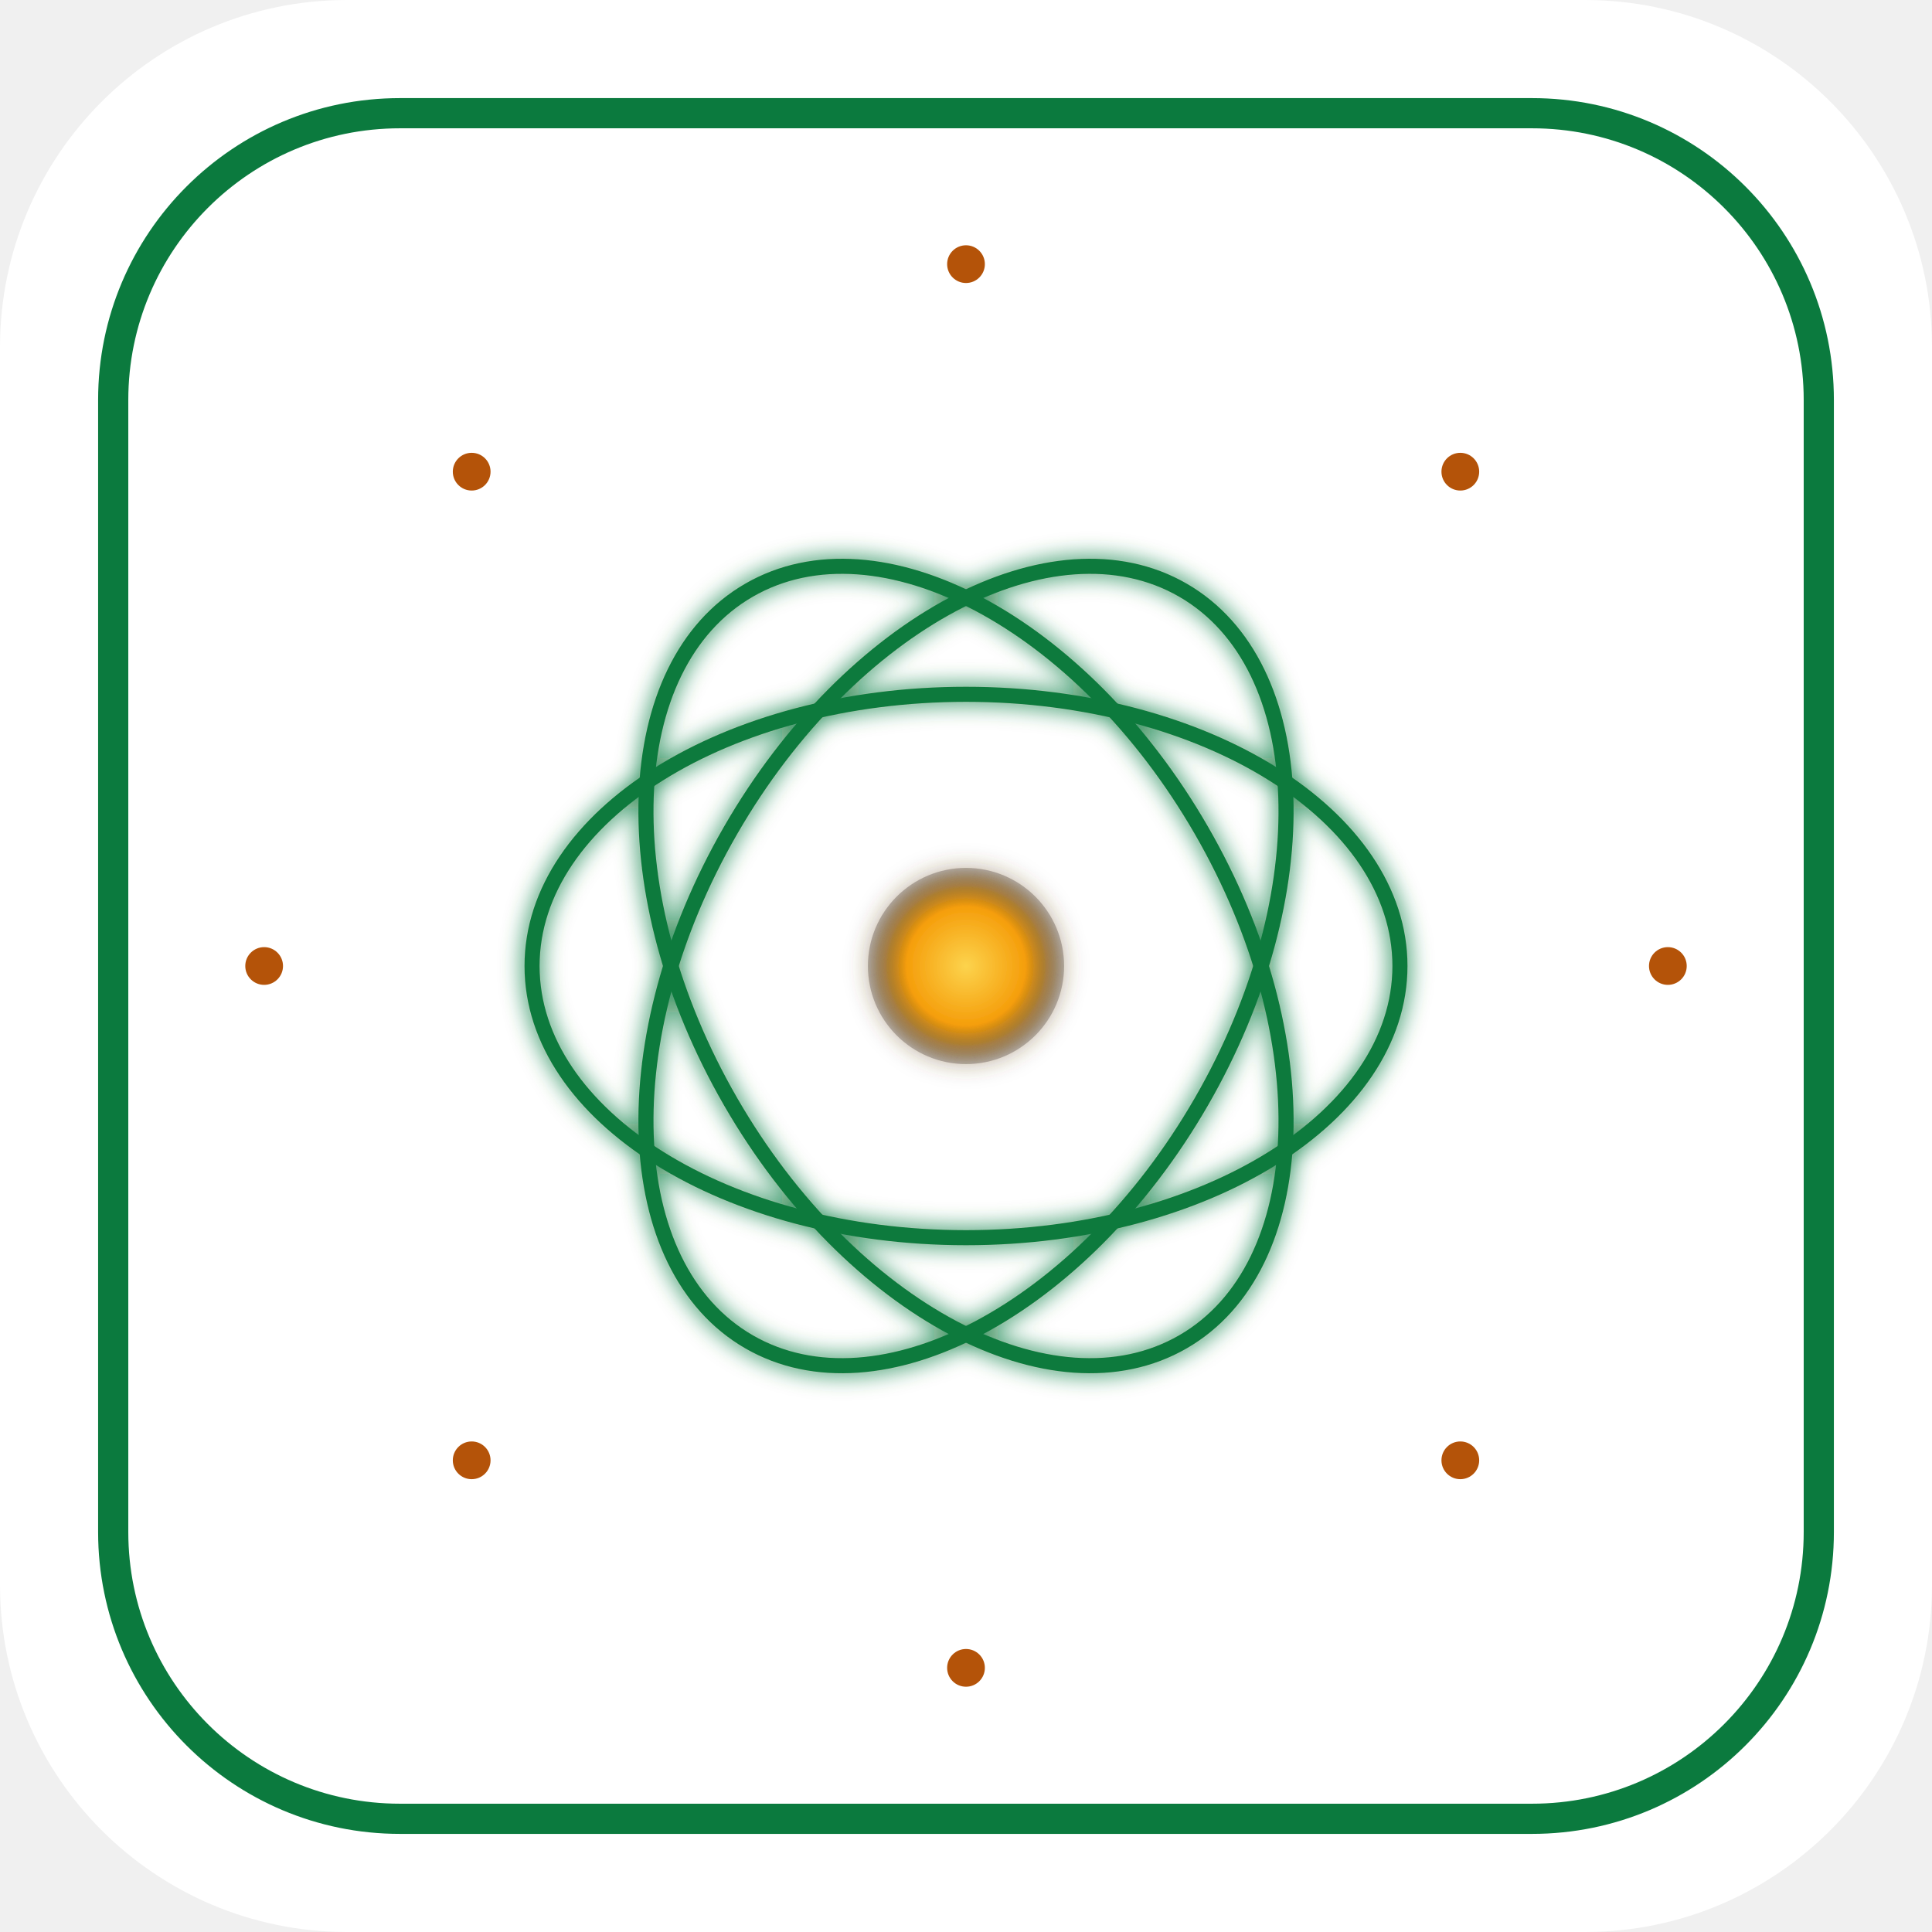
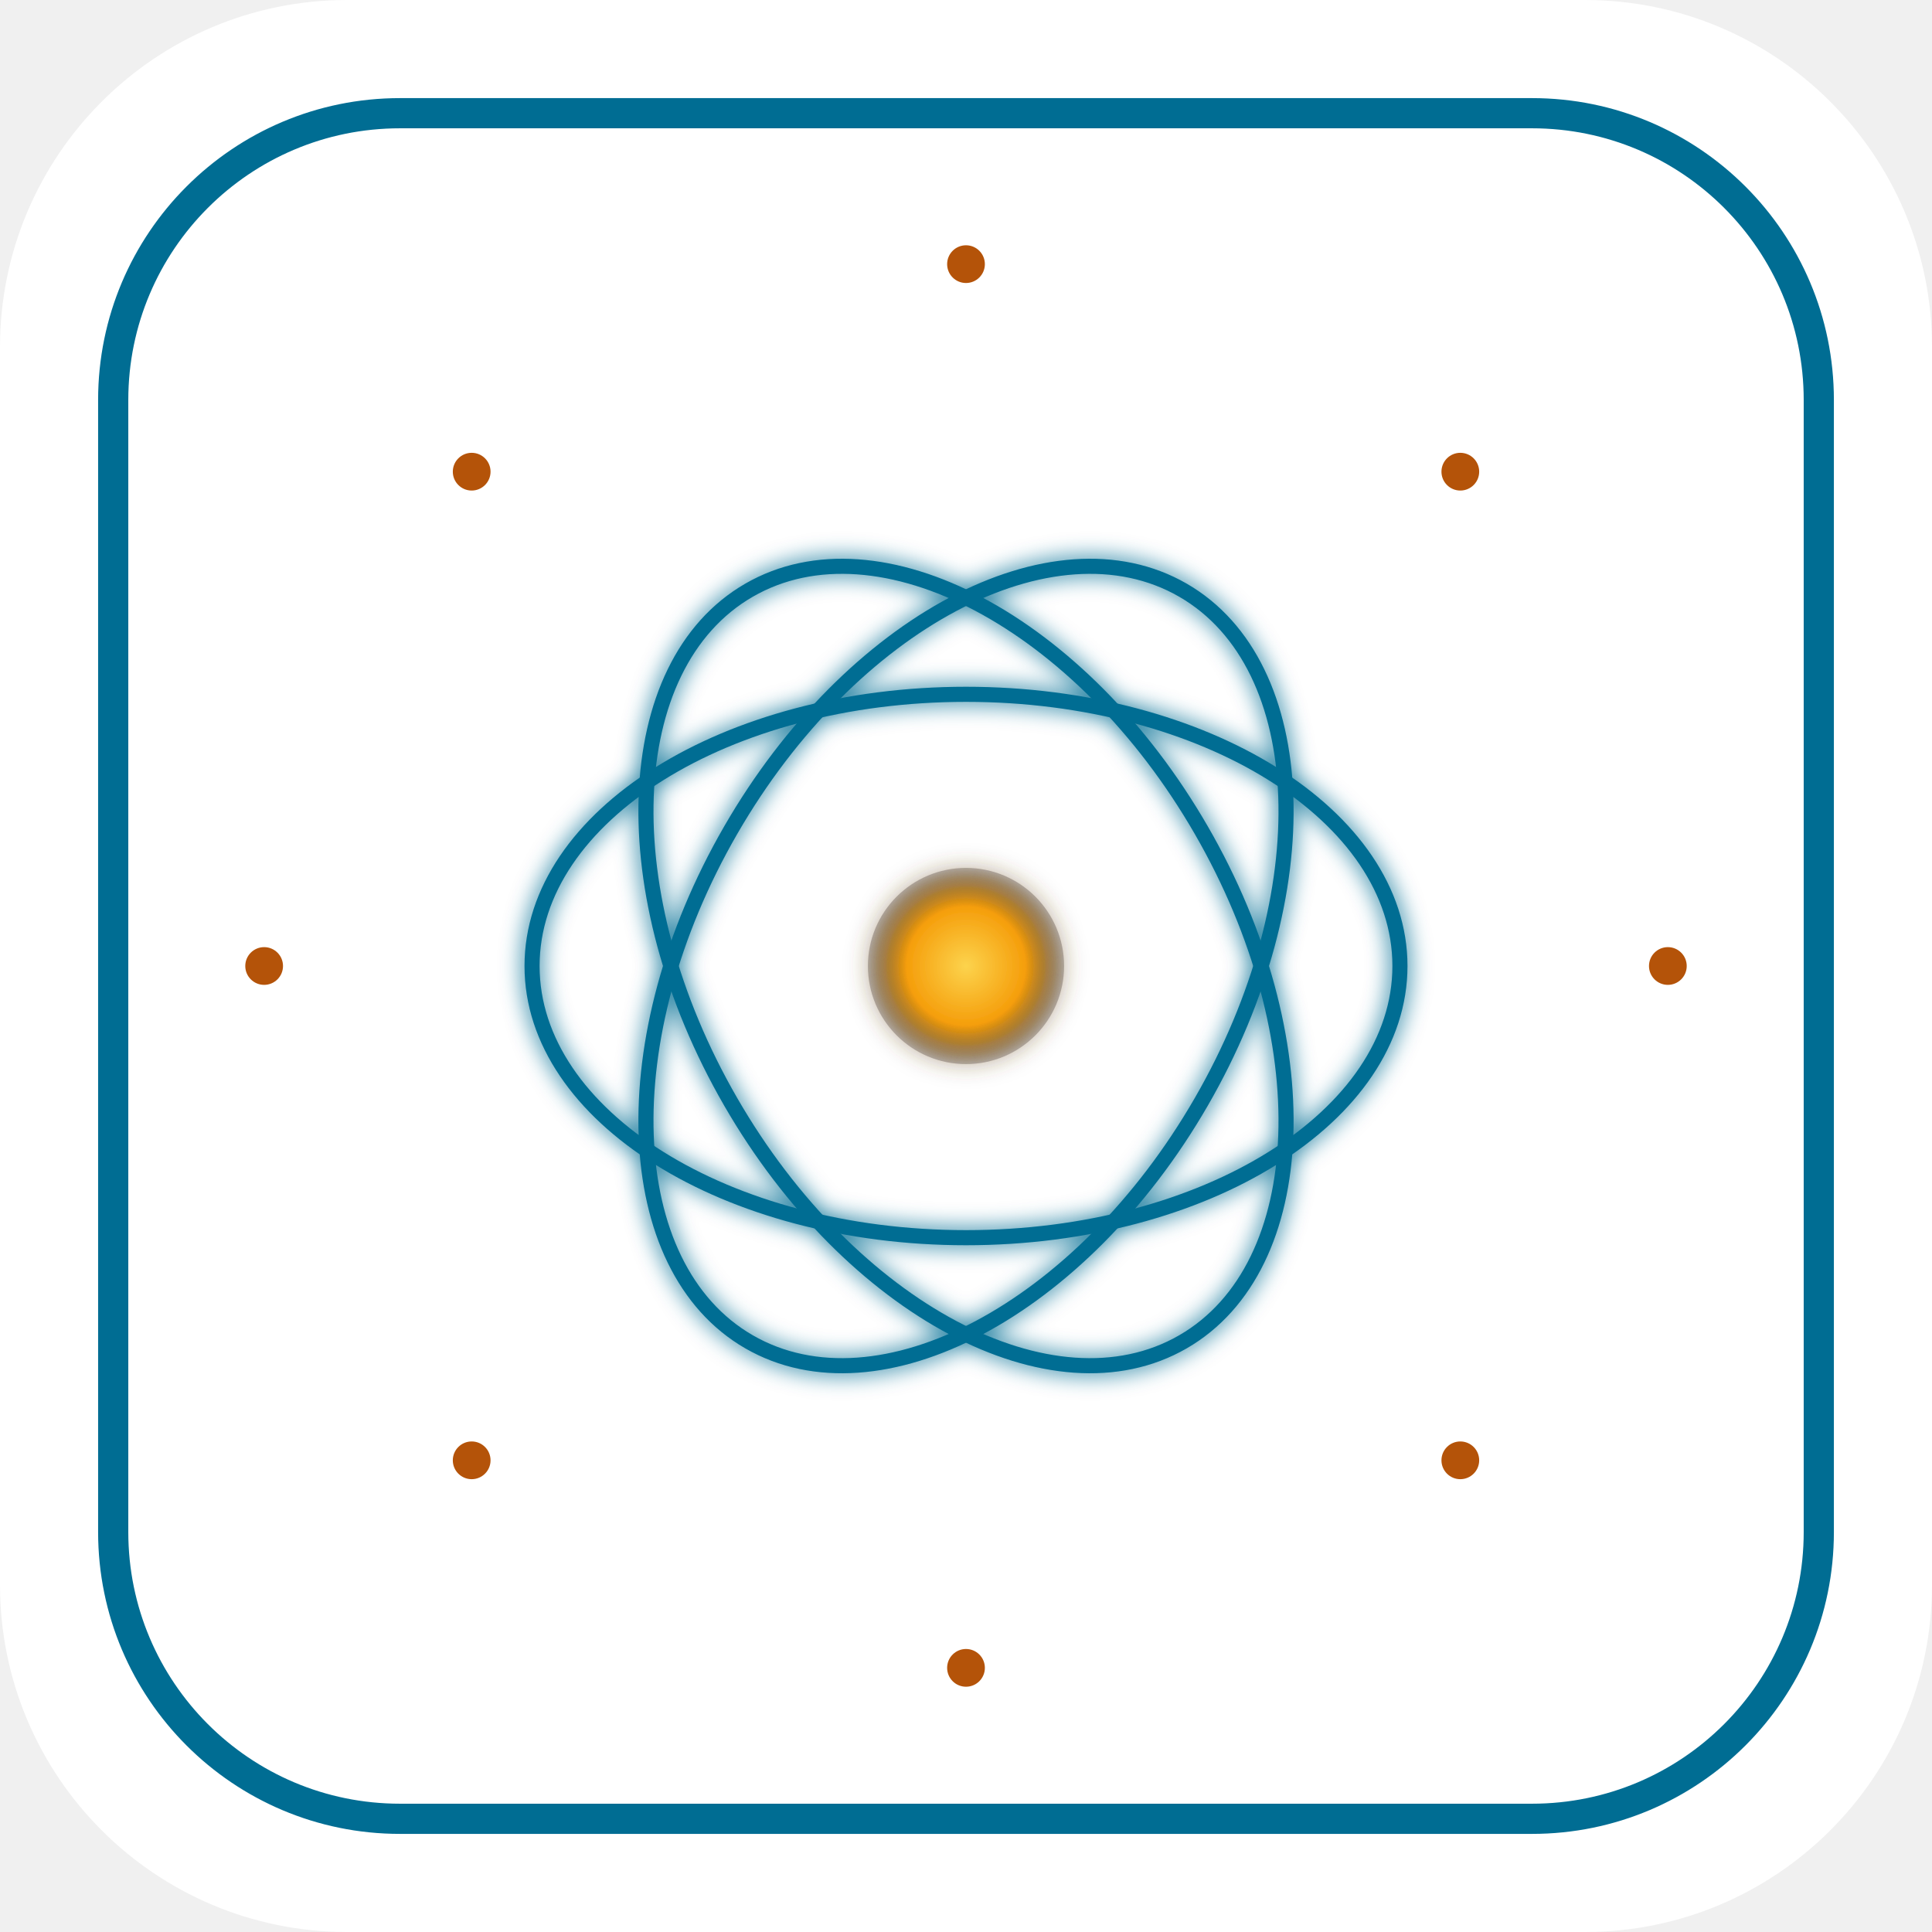
<svg xmlns="http://www.w3.org/2000/svg" viewBox="0 0 512 512" role="img" aria-labelledby="title desc">
  <defs>
    <radialGradient id="core" cx="50%" cy="50%" r="55%">
      <stop offset="0%" stop-color="#fcd34d" />
      <stop offset="55%" stop-color="#f59e0b" />
      <stop offset="100%" stop-color="#0f182e" stop-opacity="0.15" />
    </radialGradient>
    <filter id="glow" x="-30%" y="-30%" width="160%" height="160%">
      <feGaussianBlur stdDeviation="3" result="blur" />
      <feMerge>
        <feMergeNode in="blur" />
        <feMergeNode in="SourceGraphic" />
      </feMerge>
    </filter>
  </defs>
  <rect width="512" height="512" rx="92" fill="#ffffff" />
-   <rect x="30" y="30" width="452" height="452" rx="76" fill="none" stroke="#0b7a3e" stroke-width="8" />
+   <rect x="30" y="30" width="452" height="452" rx="76" fill="none" stroke="#006d93" stroke-width="8" />
  <g fill="#b45309">
    <circle cx="256" cy="70" r="5" />
    <circle cx="387" cy="125" r="5" />
    <circle cx="442" cy="256" r="5" />
    <circle cx="387" cy="387" r="5" />
    <circle cx="256" cy="442" r="5" />
    <circle cx="125" cy="387" r="5" />
    <circle cx="70" cy="256" r="5" />
    <circle cx="125" cy="125" r="5" />
  </g>
-   <g stroke="#0b7a3e" stroke-width="4" fill="none" stroke-linecap="round" filter="url(#glow)">
+   <g stroke="#006d93" stroke-width="4" fill="none" stroke-linecap="round" filter="url(#glow)">
    <ellipse cx="256" cy="256" rx="115" ry="72" />
    <ellipse cx="256" cy="256" rx="115" ry="72" transform="rotate(60 256 256)" />
    <ellipse cx="256" cy="256" rx="115" ry="72" transform="rotate(-60 256 256)" />
  </g>
  <circle cx="256" cy="256" r="26" fill="url(#core)" filter="url(#glow)" />
</svg>
